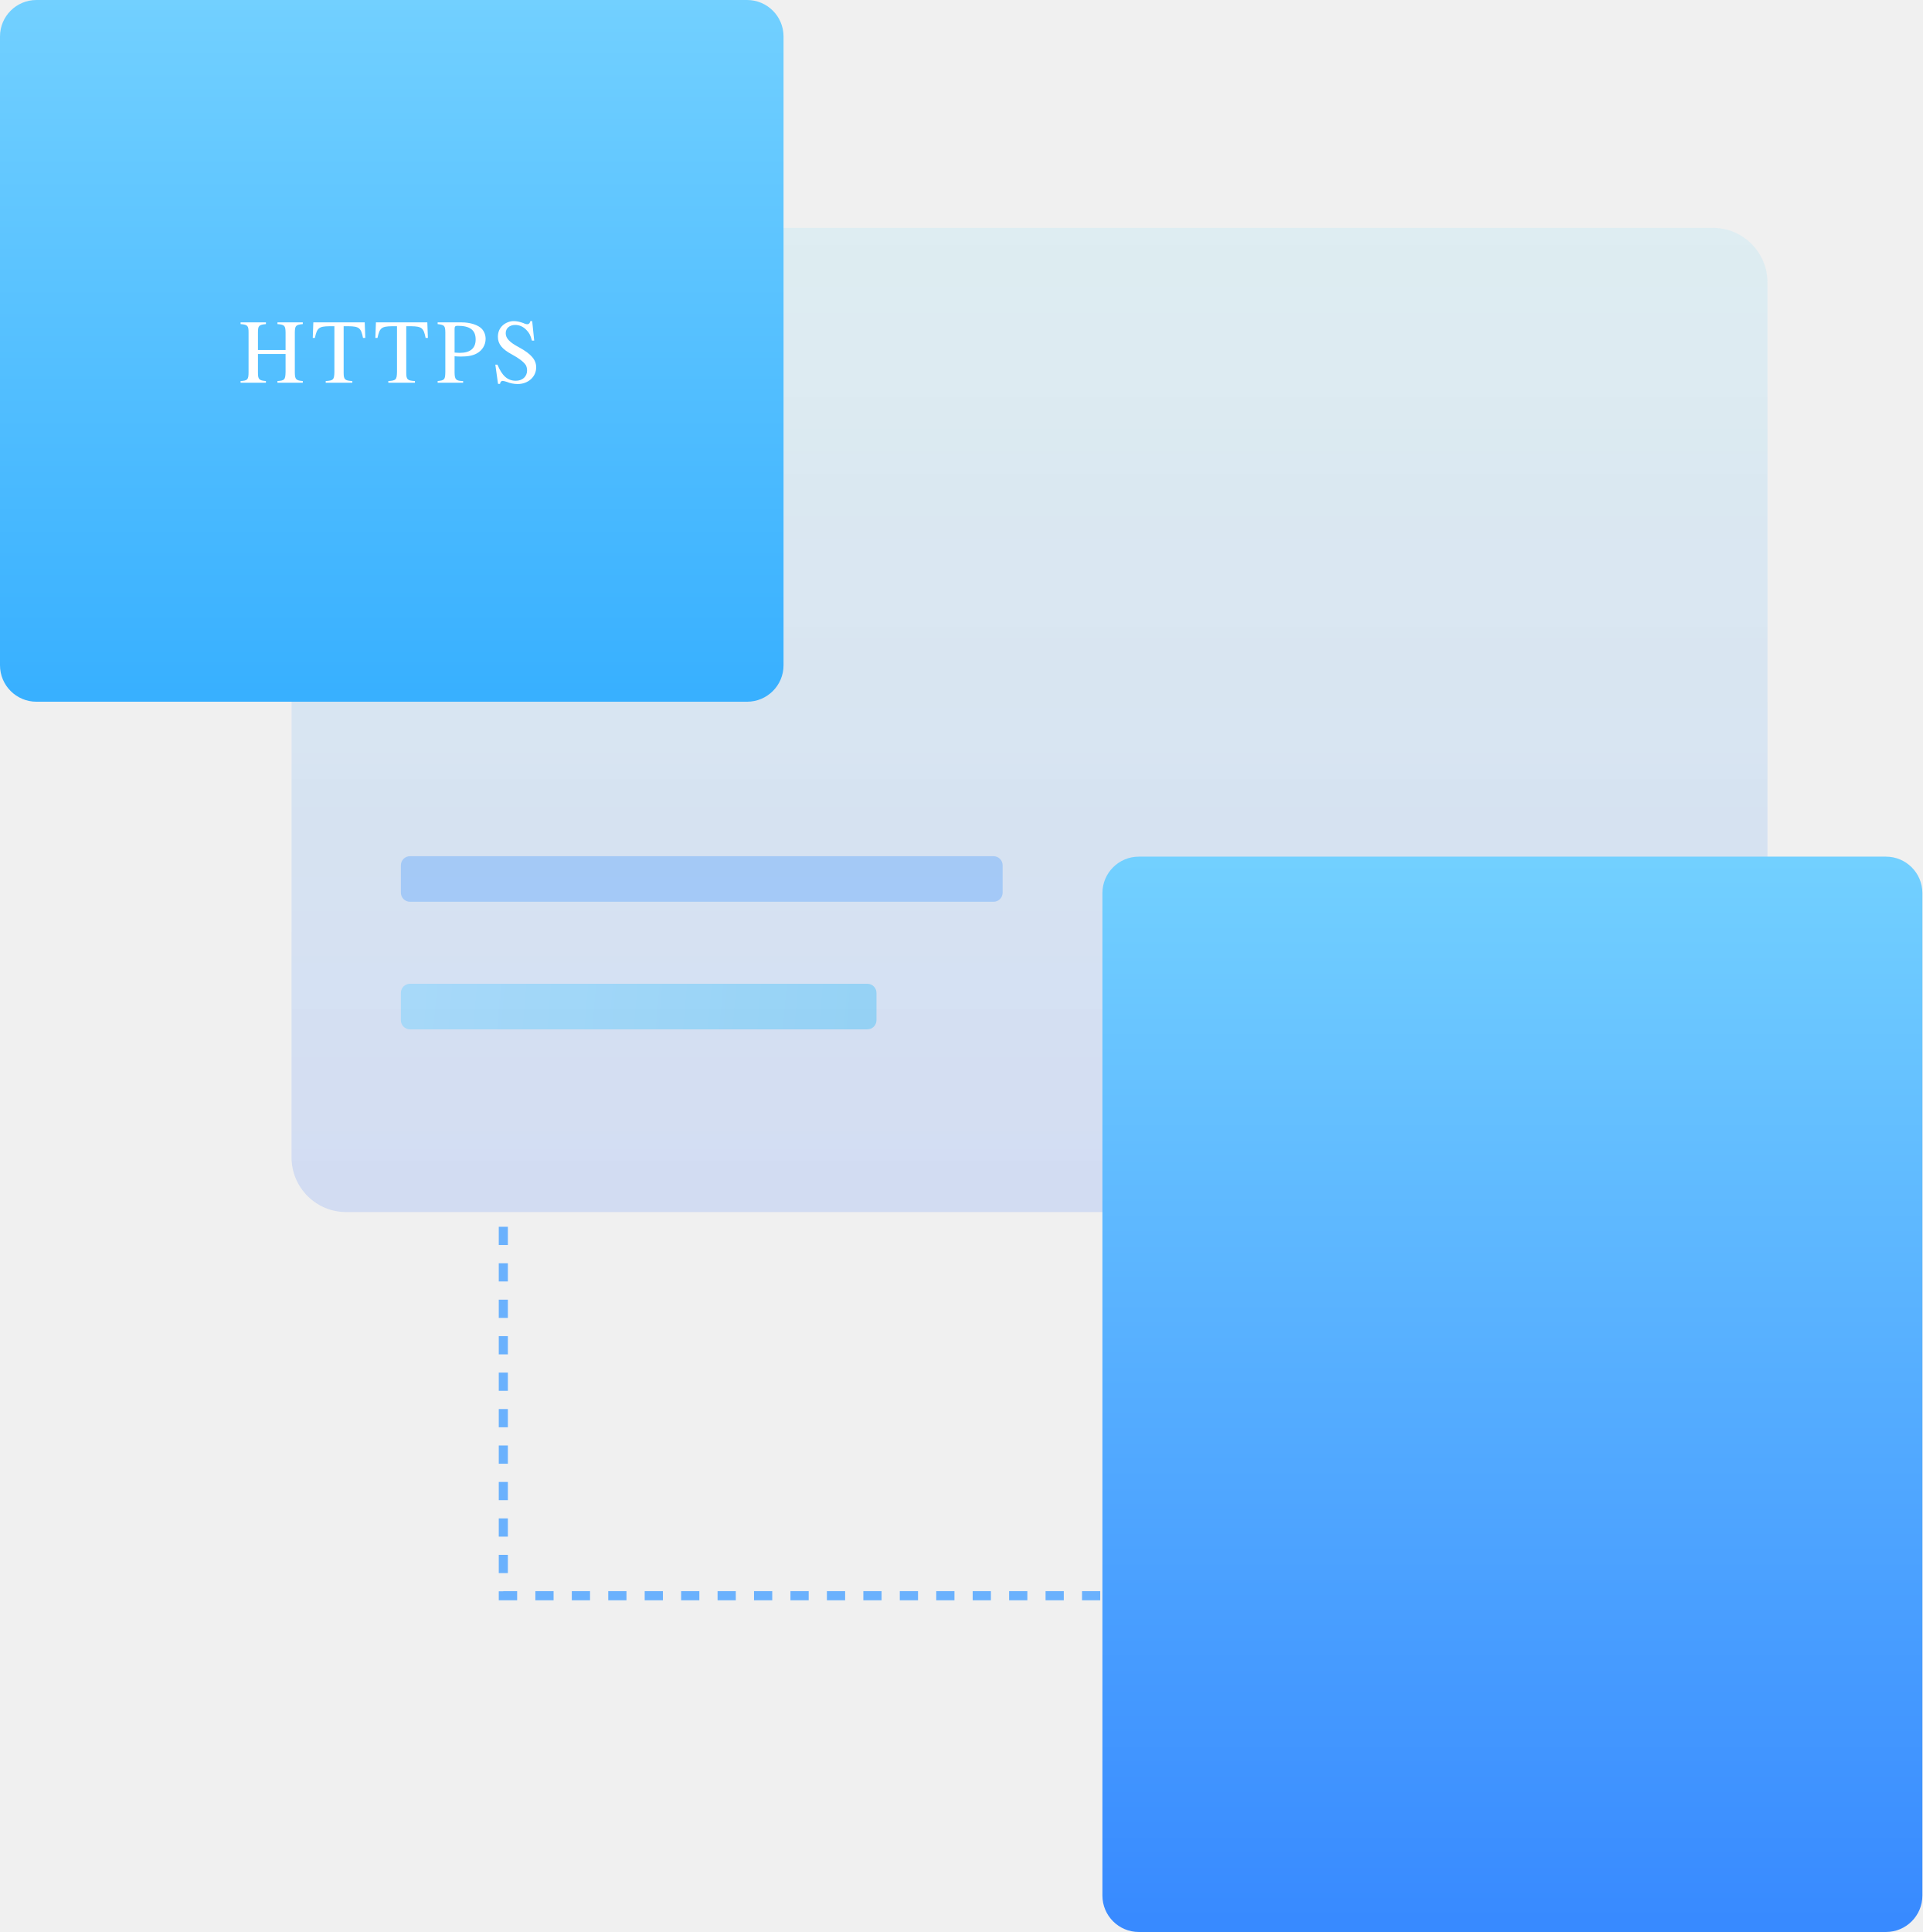
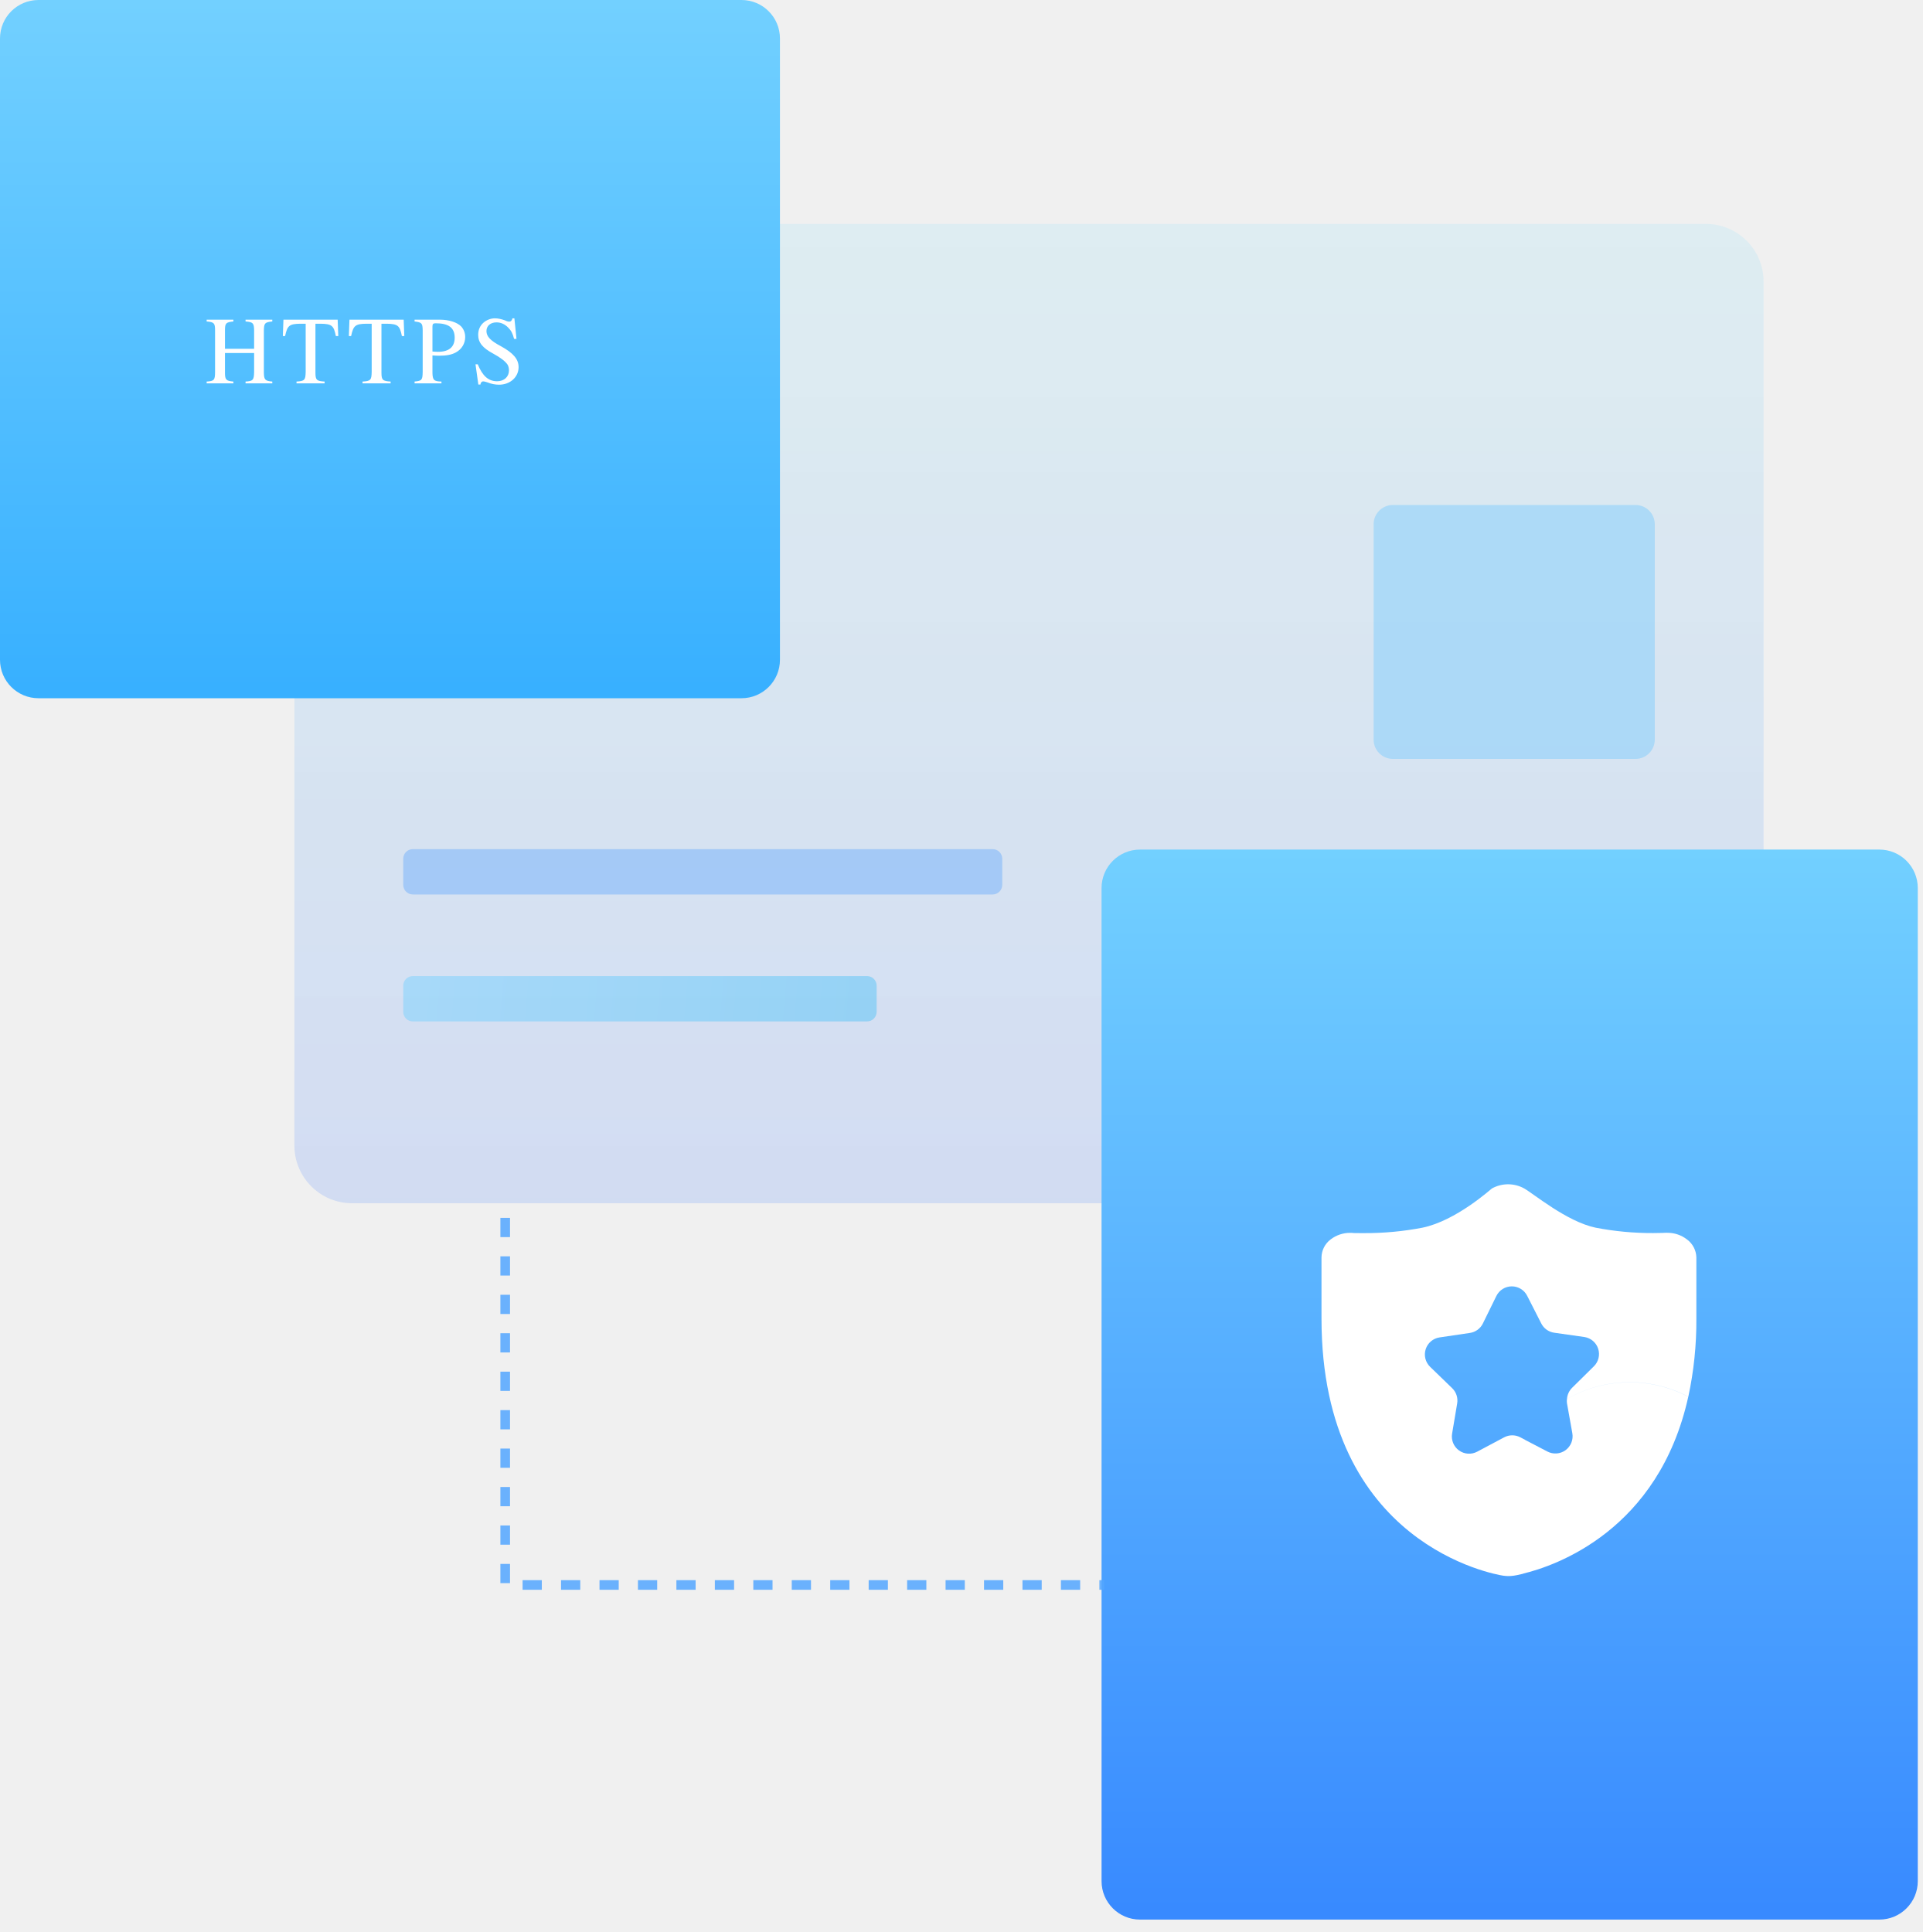
- <svg xmlns="http://www.w3.org/2000/svg" width="211px" height="212px" viewBox="0 0 211 212" version="1.1">
+ <svg xmlns="http://www.w3.org/2000/svg" width="200px" height="201px" viewBox="0 0 200 201" version="1.1">
  <defs>
    <linearGradient x1="50%" y1="0%" x2="50%" y2="100%" id="linearGradient-1">
      <stop stop-color="#77DCFD" stop-opacity="0.244" offset="0%" />
      <stop stop-color="#427AF9" stop-opacity="0.295" offset="100%" />
    </linearGradient>
-     <linearGradient x1="50%" y1="0%" x2="50%" y2="98.82%" id="linearGradient-2">
+     <linearGradient x1="4.112%" y1="49.541%" x2="97.209%" y2="50.307%" id="linearGradient-2">
+       <stop stop-color="#72D0FF" offset="0%" />
+       <stop stop-color="#4EC2F7" offset="100%" />
+     </linearGradient>
+     <linearGradient x1="50%" y1="0%" x2="50%" y2="98.82%" id="linearGradient-3">
      <stop stop-color="#72D0FF" offset="0%" />
      <stop stop-color="#38B0FF" offset="100%" />
-     </linearGradient>
-     <linearGradient x1="4.112%" y1="49.541%" x2="97.209%" y2="50.307%" id="linearGradient-3">
-       <stop stop-color="#72D0FF" offset="0%" />
-       <stop stop-color="#4EC2F7" offset="100%" />
    </linearGradient>
    <linearGradient x1="50%" y1="0.422%" x2="50%" y2="98.899%" id="linearGradient-4">
      <stop stop-color="#72D0FF" offset="0%" />
      <stop stop-color="#388AFF" offset="99.947%" />
    </linearGradient>
  </defs>
  <g id="产品" stroke="none" stroke-width="1" fill="none" fill-rule="evenodd">
-     <g id="基础服务-证书02✅" transform="translate(-371, -3396)">
-       <g id="编组-8" transform="translate(371, 3396)">
-         <g id="编组-4">
-           <rect id="矩形" fill="url(#linearGradient-1)" opacity="0.6" x="32" y="25" width="162" height="108" rx="6" />
-           <rect id="矩形" fill="url(#linearGradient-2)" x="0" y="0" width="86" height="77" rx="4" />
-           <rect id="矩形" fill="#479CFF" opacity="0.349" x="44" y="93.951" width="66.05" height="5" rx="1" />
-           <rect id="矩形备份-2" fill="url(#linearGradient-3)" opacity="0.469" x="44" y="107.951" width="52.201" height="5" rx="1" />
-           <rect id="矩形" fill="url(#linearGradient-4)" x="121" y="94" width="90" height="118" rx="4" />
-           <text id="HTTPS" font-family="Times-Roman, Times" font-size="10" font-weight="normal" letter-spacing="0.6" fill="#FFFFFF">
-             <tspan x="26.219" y="42">HTTPS</tspan>
-           </text>
-           <path d="M55.244,134.616 L55.244,175.099 L121.294,175.099" id="路径-4" stroke-opacity="0.851" stroke="#52A6FF" stroke-dasharray="2" />
+     <g id="基础服务-证书02✅" transform="translate(-372, -3402)">
+       <g id="编组-22" transform="translate(372, 3402)">
+         <g id="编组-21">
+           <g id="编组-19" transform="translate(30.62427, 23.29315)">
+             <rect id="矩形" fill="url(#linearGradient-1)" opacity="0.6" x="0" y="0" width="152.83" height="101.887" rx="6" />
+             <rect id="矩形" fill="#479CFF" opacity="0.349" x="11.321" y="65.048" width="62.312" height="4.717" rx="1" />
+             <rect id="矩形备份-2" fill="url(#linearGradient-2)" opacity="0.469" x="11.321" y="78.256" width="49.246" height="4.717" rx="1" />
+             <rect id="矩形" fill="#6AC7FF" opacity="0.403" x="112.264" y="29.245" width="29.245" height="26.415" rx="2" />
+           </g>
+           <g id="编组-16">
+             <rect id="矩形" fill="url(#linearGradient-3)" x="0" y="-1.47471134e-13" width="81.132" height="72.642" rx="4" />
+             <text id="HTTPS" font-family="Times-Roman, Times" font-size="10" font-weight="normal" letter-spacing="0.6" fill="#FFFFFF">
+               <tspan x="21.307" y="39.885">HTTPS</tspan>
+             </text>
+           </g>
+           <g id="编组-20" transform="translate(114.5865, 88.38749)">
+             <rect id="矩形" fill="url(#linearGradient-4)" x="0" y="0" width="84.906" height="111.321" rx="4" />
+             <g id="安全" transform="translate(10.37736, 23.58491)" fill-rule="nonzero">
+               <rect id="矩形" fill="#000000" opacity="0" x="0" y="0" width="63.396" height="63.396" />
+               <path d="M61.851,14.846 C60.61,8.08 55.316,2.785 48.55,1.544 C43.059,0.537 37.569,0.023 32.08,0 L31.316,0 C25.827,0.023 20.337,0.537 14.847,1.544 C8.08,2.785 2.786,8.08 1.545,14.846 C0.531,20.373 0.016,25.9 0,31.427 L0,31.968 C0.016,37.495 0.531,43.022 1.545,48.549 C2.786,55.315 8.08,60.61 14.847,61.851 C20.464,62.881 26.081,63.396 31.698,63.396 C37.315,63.396 42.932,62.881 48.55,61.851 C55.316,60.61 60.61,55.315 61.851,48.549 C62.881,42.931 63.396,37.315 63.396,31.698 C63.396,26.081 62.881,20.464 61.851,14.846 Z" id="路径" fill="#0070FF" opacity="0" />
+               <path d="M30.238,11.667 C31.278,11.094 32.54,11.094 33.58,11.667 C34.585,12.235 38.023,15.121 41.005,15.75 C42.979,16.132 44.987,16.32 46.998,16.312 C47.75,16.312 48.233,16.284 48.273,16.284 L48.273,16.284 L48.475,16.284 C49.214,16.278 49.935,16.521 50.519,16.975 C51.113,17.411 51.473,18.097 51.496,18.834 L51.496,18.834 L51.496,25.208 C51.514,27.942 51.233,30.669 50.659,33.341 C46.691,31.244 41.925,31.333 38.039,33.577 C38.067,33.135 38.257,32.719 38.572,32.409 L38.572,32.409 L40.848,30.162 C41.321,29.686 41.489,28.985 41.282,28.346 C41.075,27.707 40.528,27.237 39.865,27.129 L39.865,27.129 L36.708,26.68 C36.123,26.597 35.617,26.232 35.355,25.703 L35.355,25.703 L33.905,22.855 C33.603,22.244 32.981,21.857 32.299,21.857 C31.617,21.857 30.995,22.244 30.693,22.855 L30.693,22.855 L29.288,25.72 C29.029,26.249 28.525,26.616 27.941,26.702 L27.941,26.702 L24.785,27.168 C24.109,27.268 23.549,27.743 23.341,28.393 C23.132,29.043 23.311,29.755 23.802,30.229 L23.802,30.229 L26.093,32.448 C26.518,32.858 26.713,33.45 26.616,34.032 L26.616,34.032 L26.088,37.177 C25.974,37.85 26.252,38.529 26.806,38.928 C27.359,39.327 28.091,39.378 28.694,39.058 L28.694,39.058 L31.502,37.564 C32.029,37.284 32.66,37.284 33.187,37.564 L33.187,37.564 L33.608,37.783 L33.642,37.783 C33.637,37.789 33.633,37.796 33.629,37.803 L36.001,39.041 C36.606,39.358 37.338,39.303 37.889,38.9 C38.44,38.496 38.713,37.815 38.595,37.143 L38.595,37.143 L38.034,34.003 C38.017,33.863 38.017,33.722 38.034,33.582 C41.92,31.338 46.686,31.249 50.654,33.346 C47.576,47.247 36.849,50.942 33.439,51.751 L33.484,51.739 L33.49,51.751 C32.99,51.872 32.649,51.943 32.516,51.956 L32.479,51.959 C32.303,51.986 32.124,51.999 31.946,51.998 C31.767,51.996 31.589,51.983 31.412,51.959 C30.643,51.841 12.502,48.803 12.502,25.214 L12.502,25.214 L12.502,18.839 C12.513,18.104 12.863,17.416 13.451,16.975 C14.029,16.53 14.738,16.289 15.468,16.29 L15.468,16.29 L15.669,16.29 C15.704,16.311 15.998,16.316 16.474,16.317 L16.95,16.318 C18.976,16.325 20.998,16.137 22.987,15.756 C26.509,15.037 30.114,11.74 30.238,11.667 Z" id="形状结合" fill="#FFFFFF" />
+             </g>
+           </g>
+           <path d="M52.552,126.705 L52.552,164.896 L114.864,164.896" id="路径-4" stroke-opacity="0.851" stroke="#52A6FF" stroke-dasharray="2" />
        </g>
      </g>
    </g>
  </g>
</svg>
